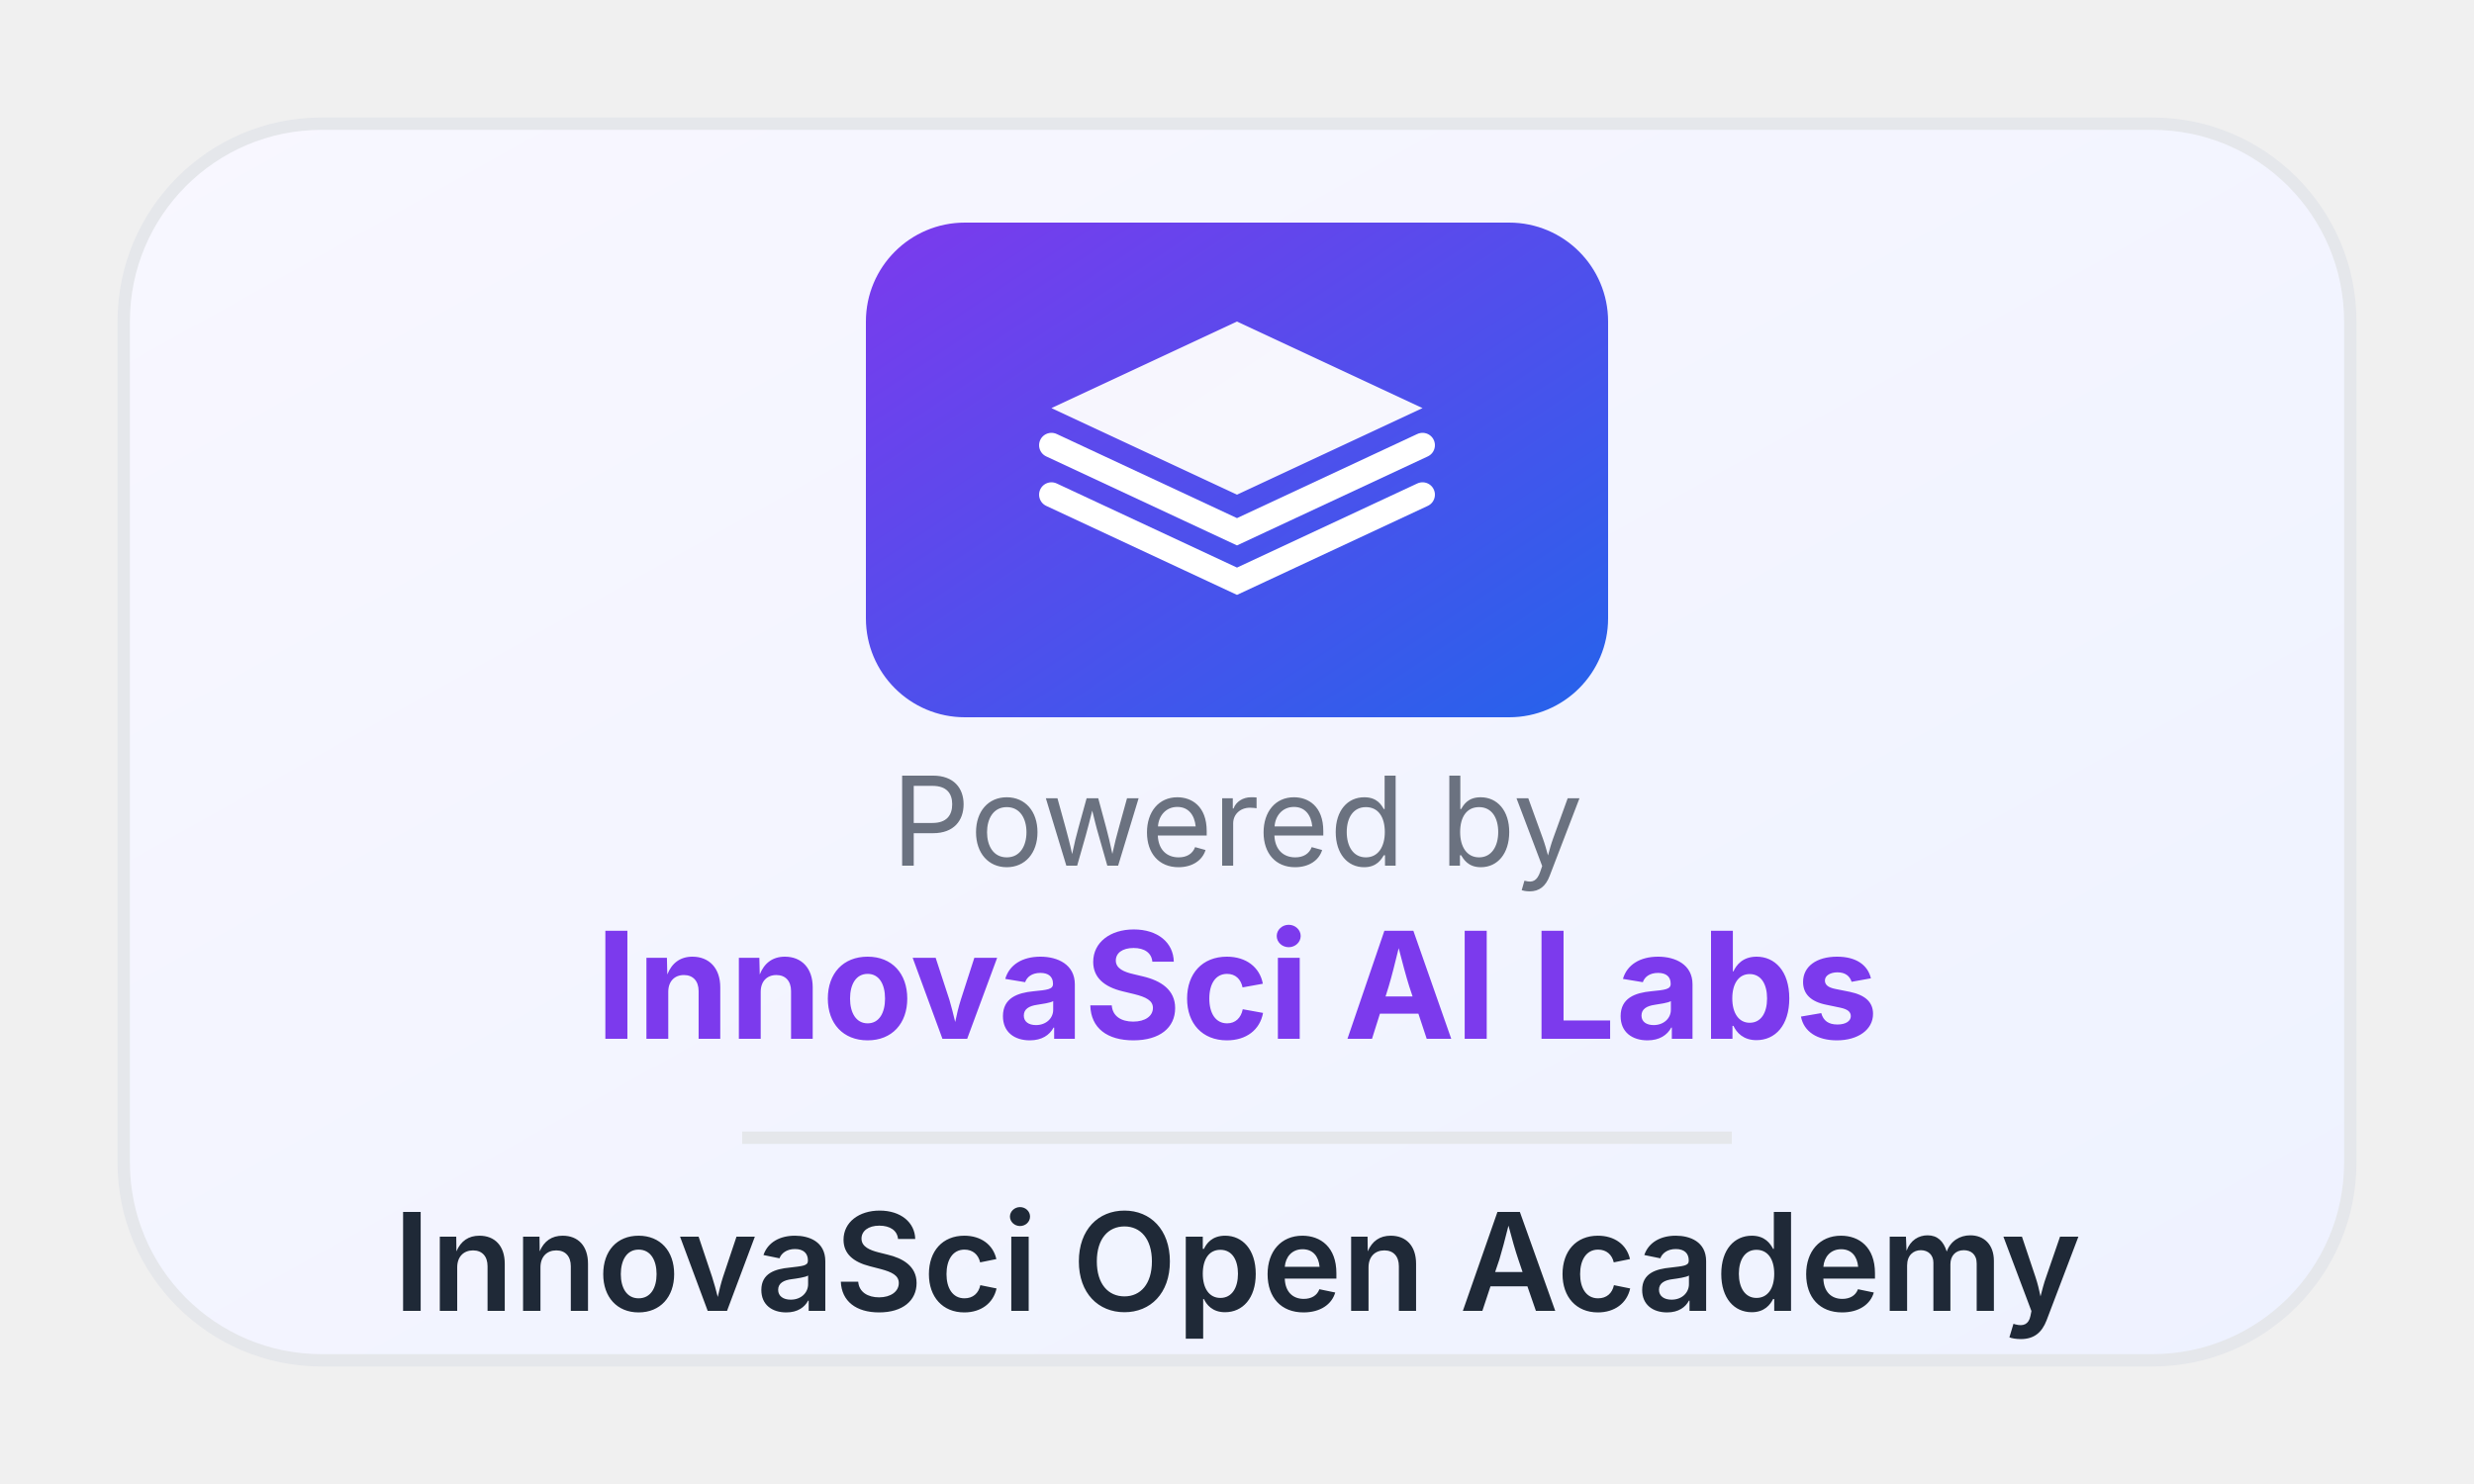
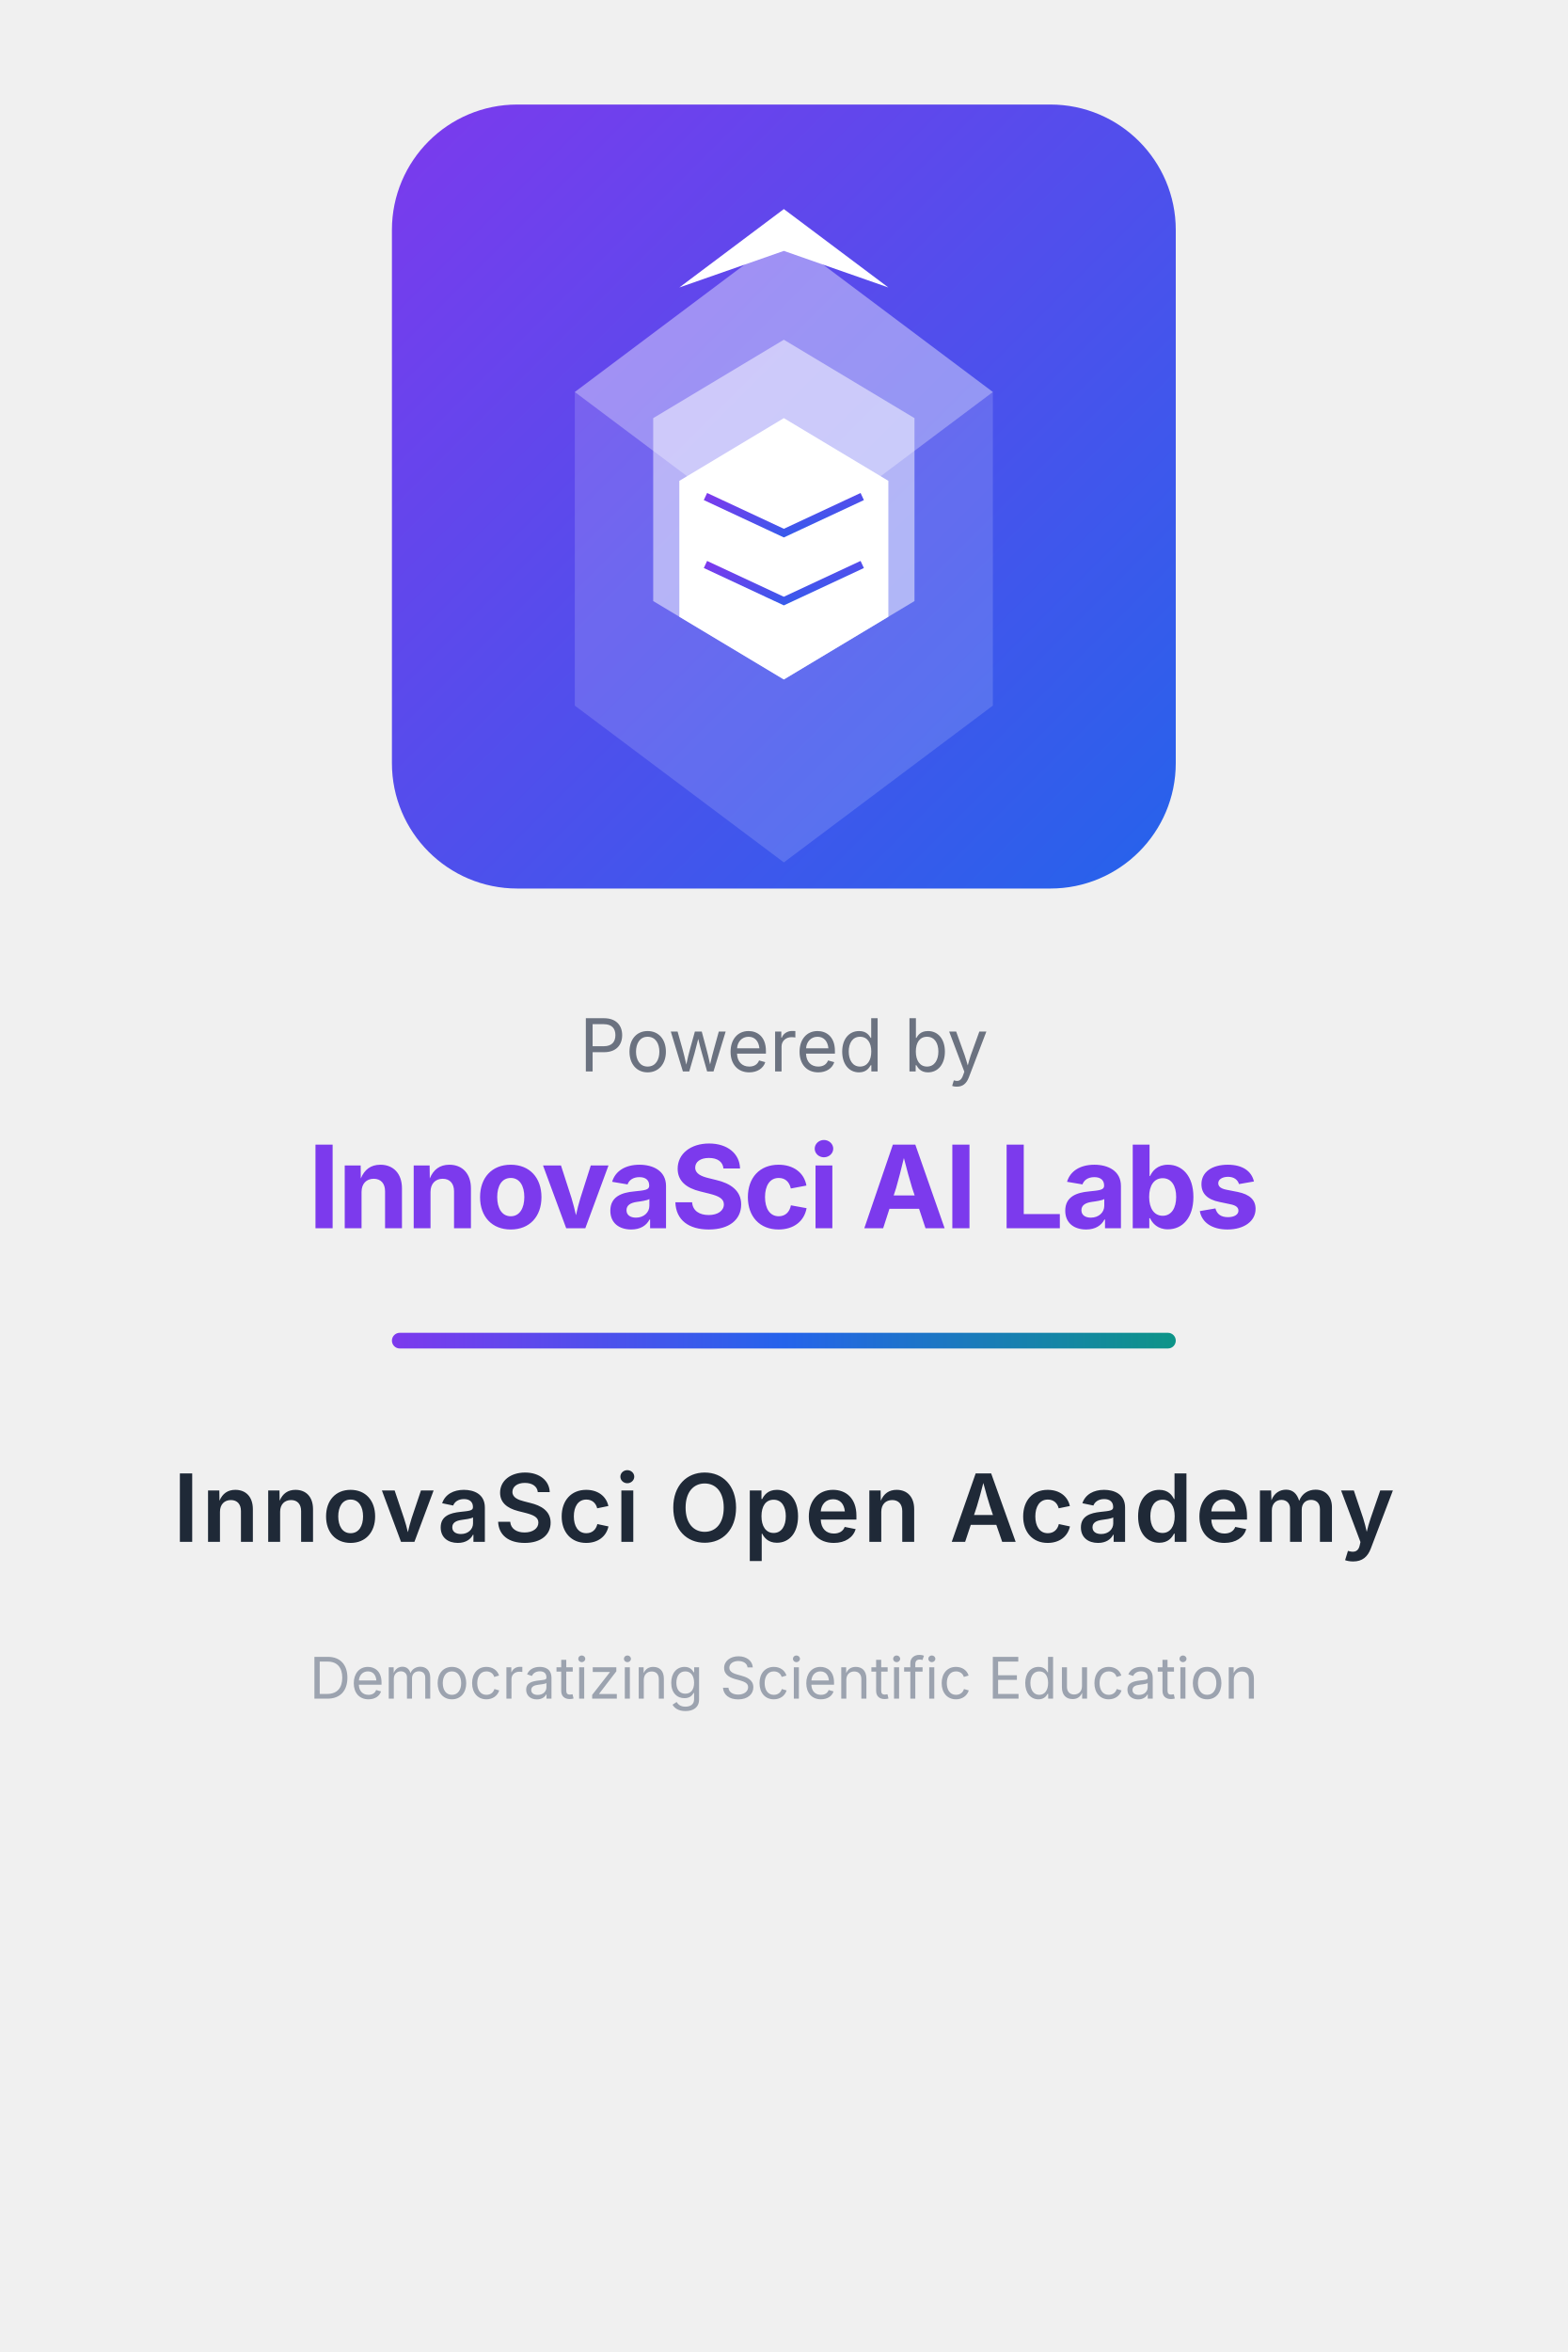
- <svg xmlns="http://www.w3.org/2000/svg" width="200" height="120" viewBox="0 0 200 120" fill="none">
+ <svg xmlns="http://www.w3.org/2000/svg" width="300" height="450" viewBox="0 0 300 450" fill="none">
  <defs>
-     <linearGradient id="bgGradient" x1="0%" y1="0%" x2="100%" y2="100%">
-       <stop offset="0%" stop-color="#F8F7FF" />
-       <stop offset="100%" stop-color="#EEF2FF" />
-     </linearGradient>
    <linearGradient id="iconGradient" x1="0%" y1="0%" x2="100%" y2="100%">
      <stop offset="0%" stop-color="#7C3AED" />
      <stop offset="100%" stop-color="#2563EB" />
    </linearGradient>
+     <linearGradient id="accentGradient" x1="0%" y1="0%" x2="100%" y2="0%">
+       <stop offset="0%" stop-color="#7C3AED" />
+       <stop offset="50%" stop-color="#2563EB" />
+       <stop offset="100%" stop-color="#0D9488" />
+     </linearGradient>
  </defs>
-   <rect x="10" y="10" width="180" height="100" rx="16" fill="url(#bgGradient)" stroke="#E5E7EB" stroke-width="1" />
-   <rect x="70" y="18" width="60" height="40" rx="8" fill="url(#iconGradient)" />
-   <path d="M100 26L85 33L100 40L115 33L100 26Z" fill="white" fill-opacity="0.95" />
-   <path d="M85 40L100 47L115 40" stroke="white" stroke-width="2" stroke-linecap="round" />
-   <path d="M85 36L100 43L115 36" stroke="white" stroke-width="2" stroke-linecap="round" />
-   <text x="100" y="70" font-family="system-ui, -apple-system, sans-serif" font-size="10" fill="#6B7280" text-anchor="middle">
+   <g transform="translate(75, 20)">
+     <rect x="0" y="0" width="150" height="150" rx="24" fill="url(#iconGradient)" />
+     <path d="M75 25L35 55V115L75 145L115 115V55L75 25Z" fill="white" fill-opacity="0.15" />
+     <path d="M75 25L35 55L75 85L115 55L75 25Z" fill="white" fill-opacity="0.3" />
+     <path d="M75 45L50 60V95L75 110L100 95V60L75 45Z" fill="white" fill-opacity="0.5" />
+     <path d="M75 60L55 72V98L75 110L95 98V72L75 60Z" fill="white" />
+     <path d="M75 60V110" stroke="url(#iconGradient)" stroke-width="2" />
+     <path d="M60 75L75 82L90 75" stroke="url(#iconGradient)" stroke-width="1.5" fill="none" />
+     <path d="M60 88L75 95L90 88" stroke="url(#iconGradient)" stroke-width="1.5" fill="none" />
+     <path d="M75 20L55 35L75 28L95 35L75 20Z" fill="white" />
+   </g>
+   <text x="150" y="205" font-family="'Inter', 'Segoe UI', system-ui, -apple-system, sans-serif" font-size="14" fill="#6B7280" text-anchor="middle" font-weight="400">
    Powered by
  </text>
-   <text x="100" y="84" font-family="system-ui, -apple-system, sans-serif" font-size="12" font-weight="700" fill="#7C3AED" text-anchor="middle">
+   <text x="150" y="235" font-family="'Inter', 'Segoe UI', system-ui, -apple-system, sans-serif" font-size="22" fill="#7C3AED" text-anchor="middle" font-weight="700" letter-spacing="-0.5">
    InnovaSci AI Labs
  </text>
-   <line x1="60" y1="92" x2="140" y2="92" stroke="#E5E7EB" stroke-width="1" />
-   <text x="100" y="106" font-family="system-ui, -apple-system, sans-serif" font-size="11" font-weight="600" fill="#1F2937" text-anchor="middle">
+   <rect x="75" y="255" width="150" height="3" rx="1.5" fill="url(#accentGradient)" />
+   <text x="150" y="295" font-family="'Inter', 'Segoe UI', system-ui, -apple-system, sans-serif" font-size="18" fill="#1F2937" text-anchor="middle" font-weight="600" letter-spacing="0.5">
    InnovaSci Open Academy
  </text>
+   <text x="150" y="325" font-family="'Inter', 'Segoe UI', system-ui, -apple-system, sans-serif" font-size="11" fill="#9CA3AF" text-anchor="middle" font-weight="400">
+     Democratizing Scientific Education
+   </text>
</svg>
